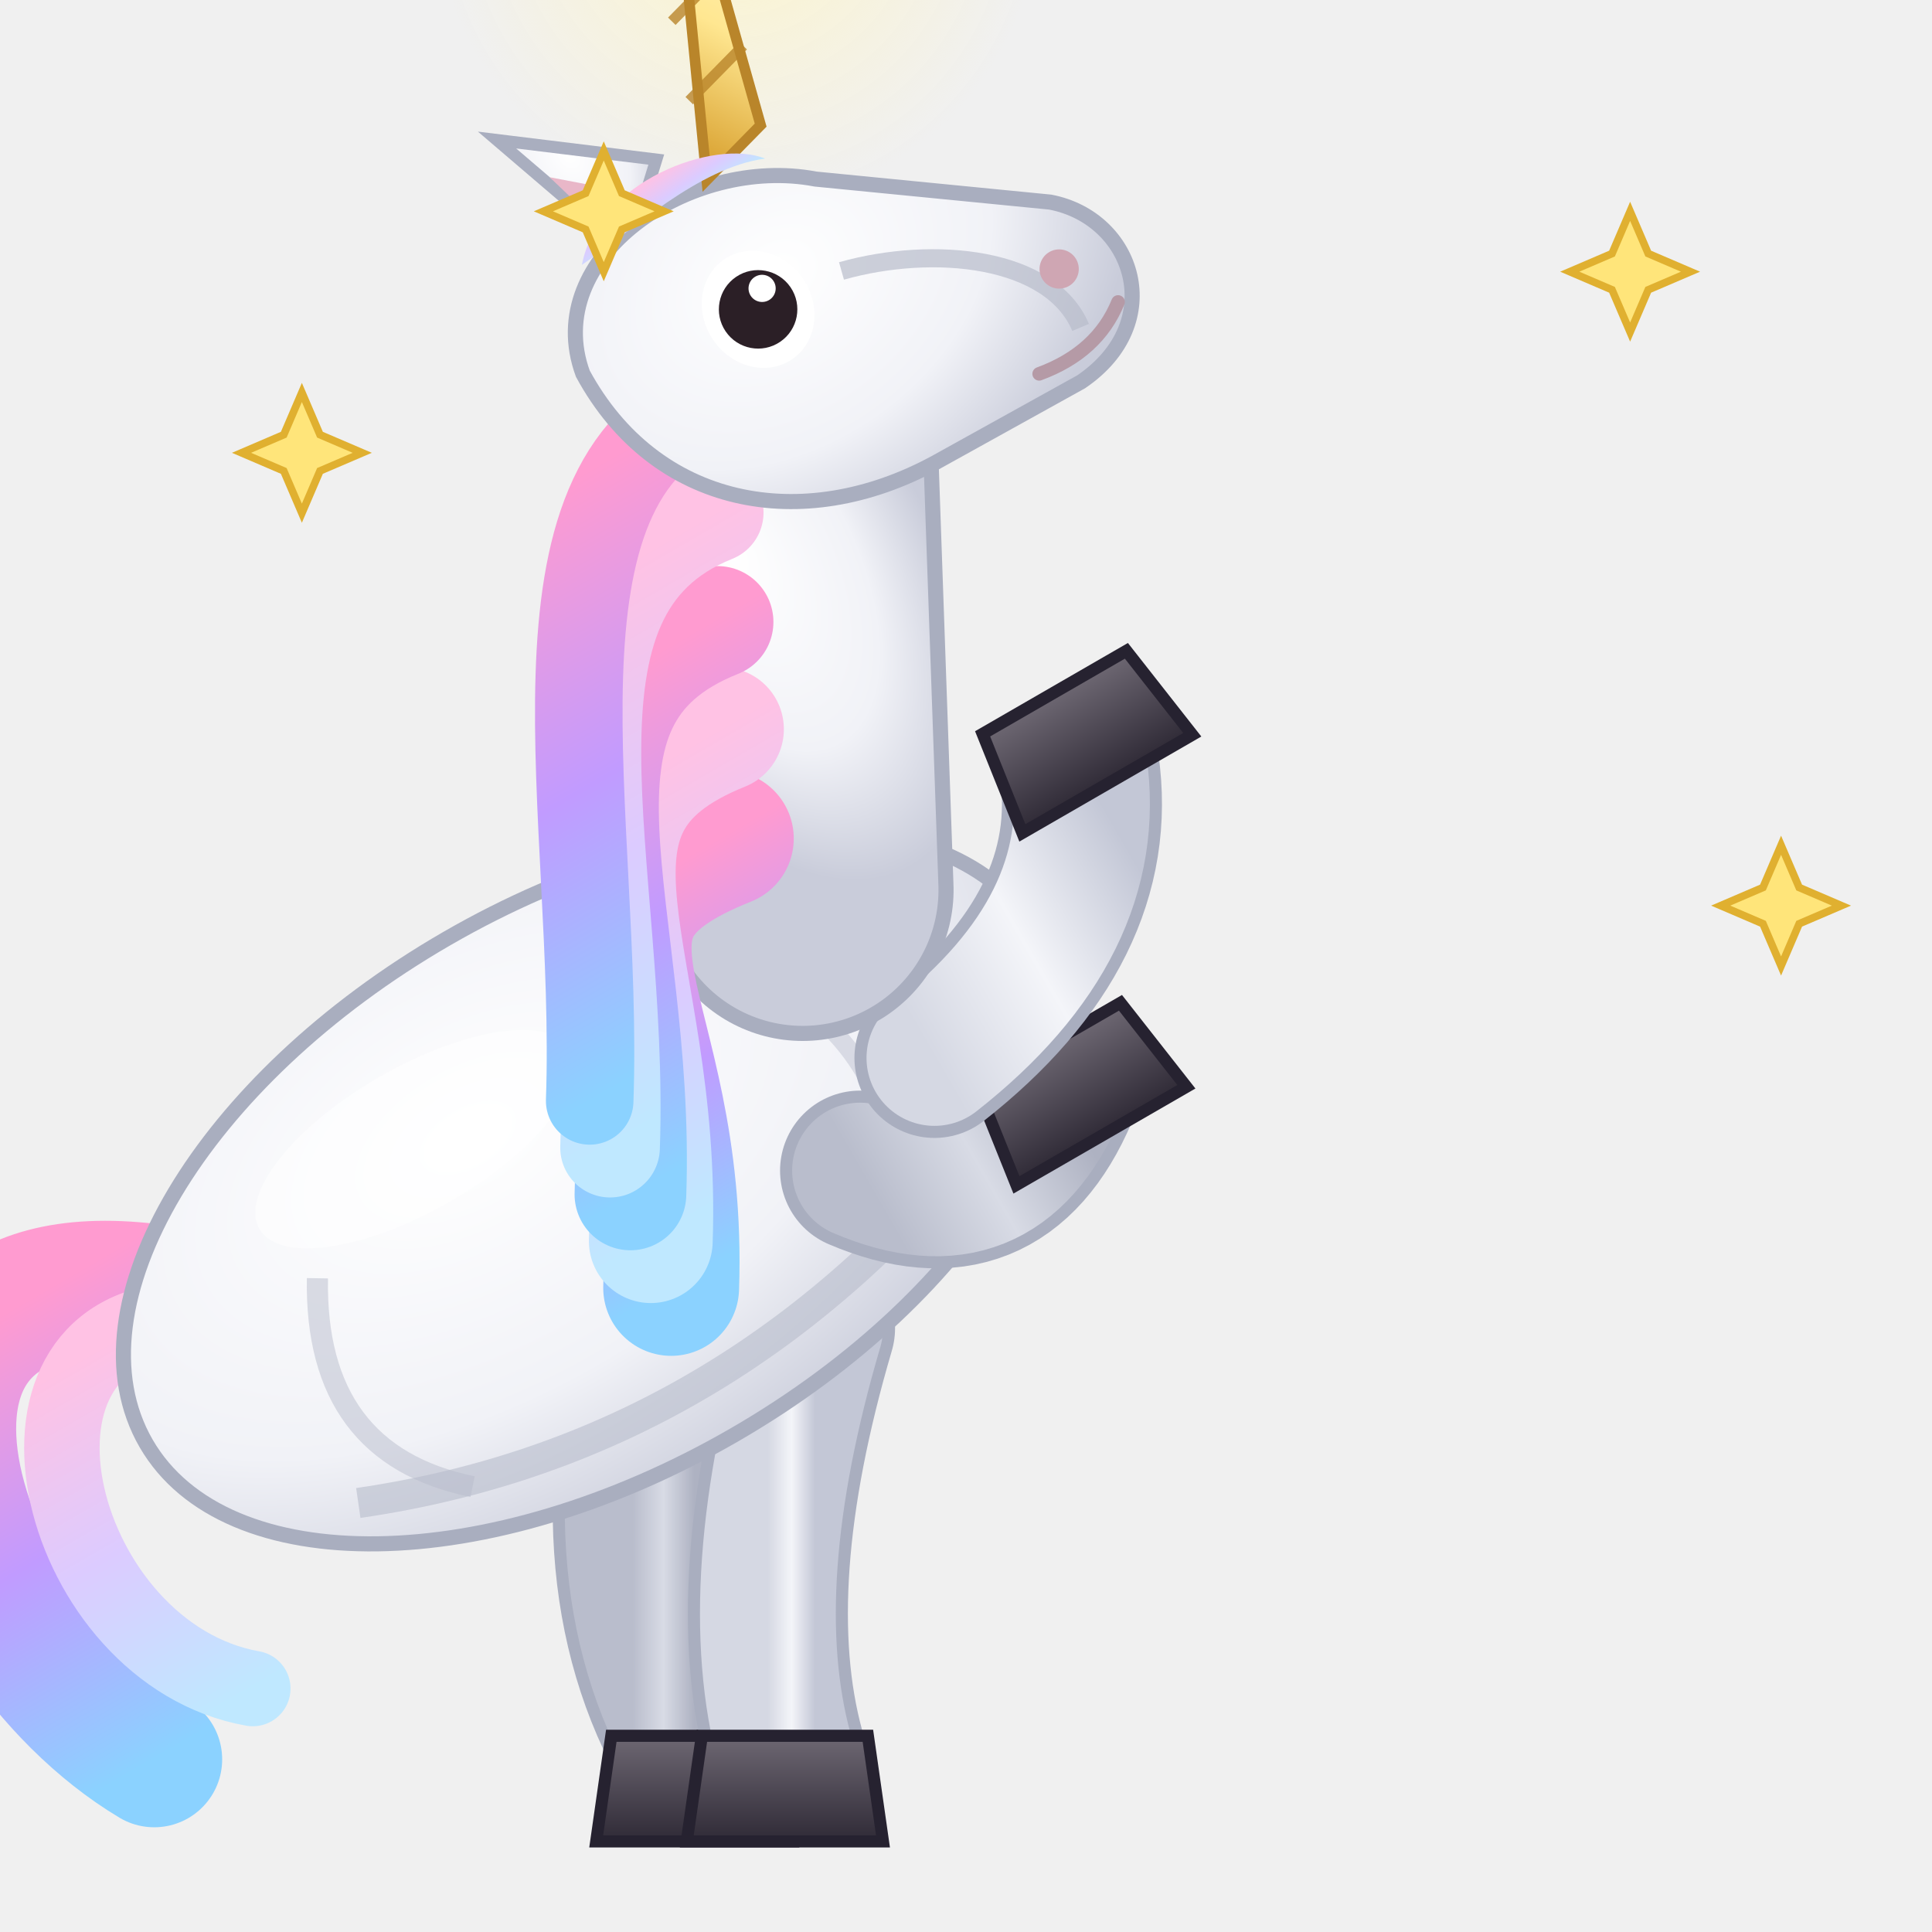
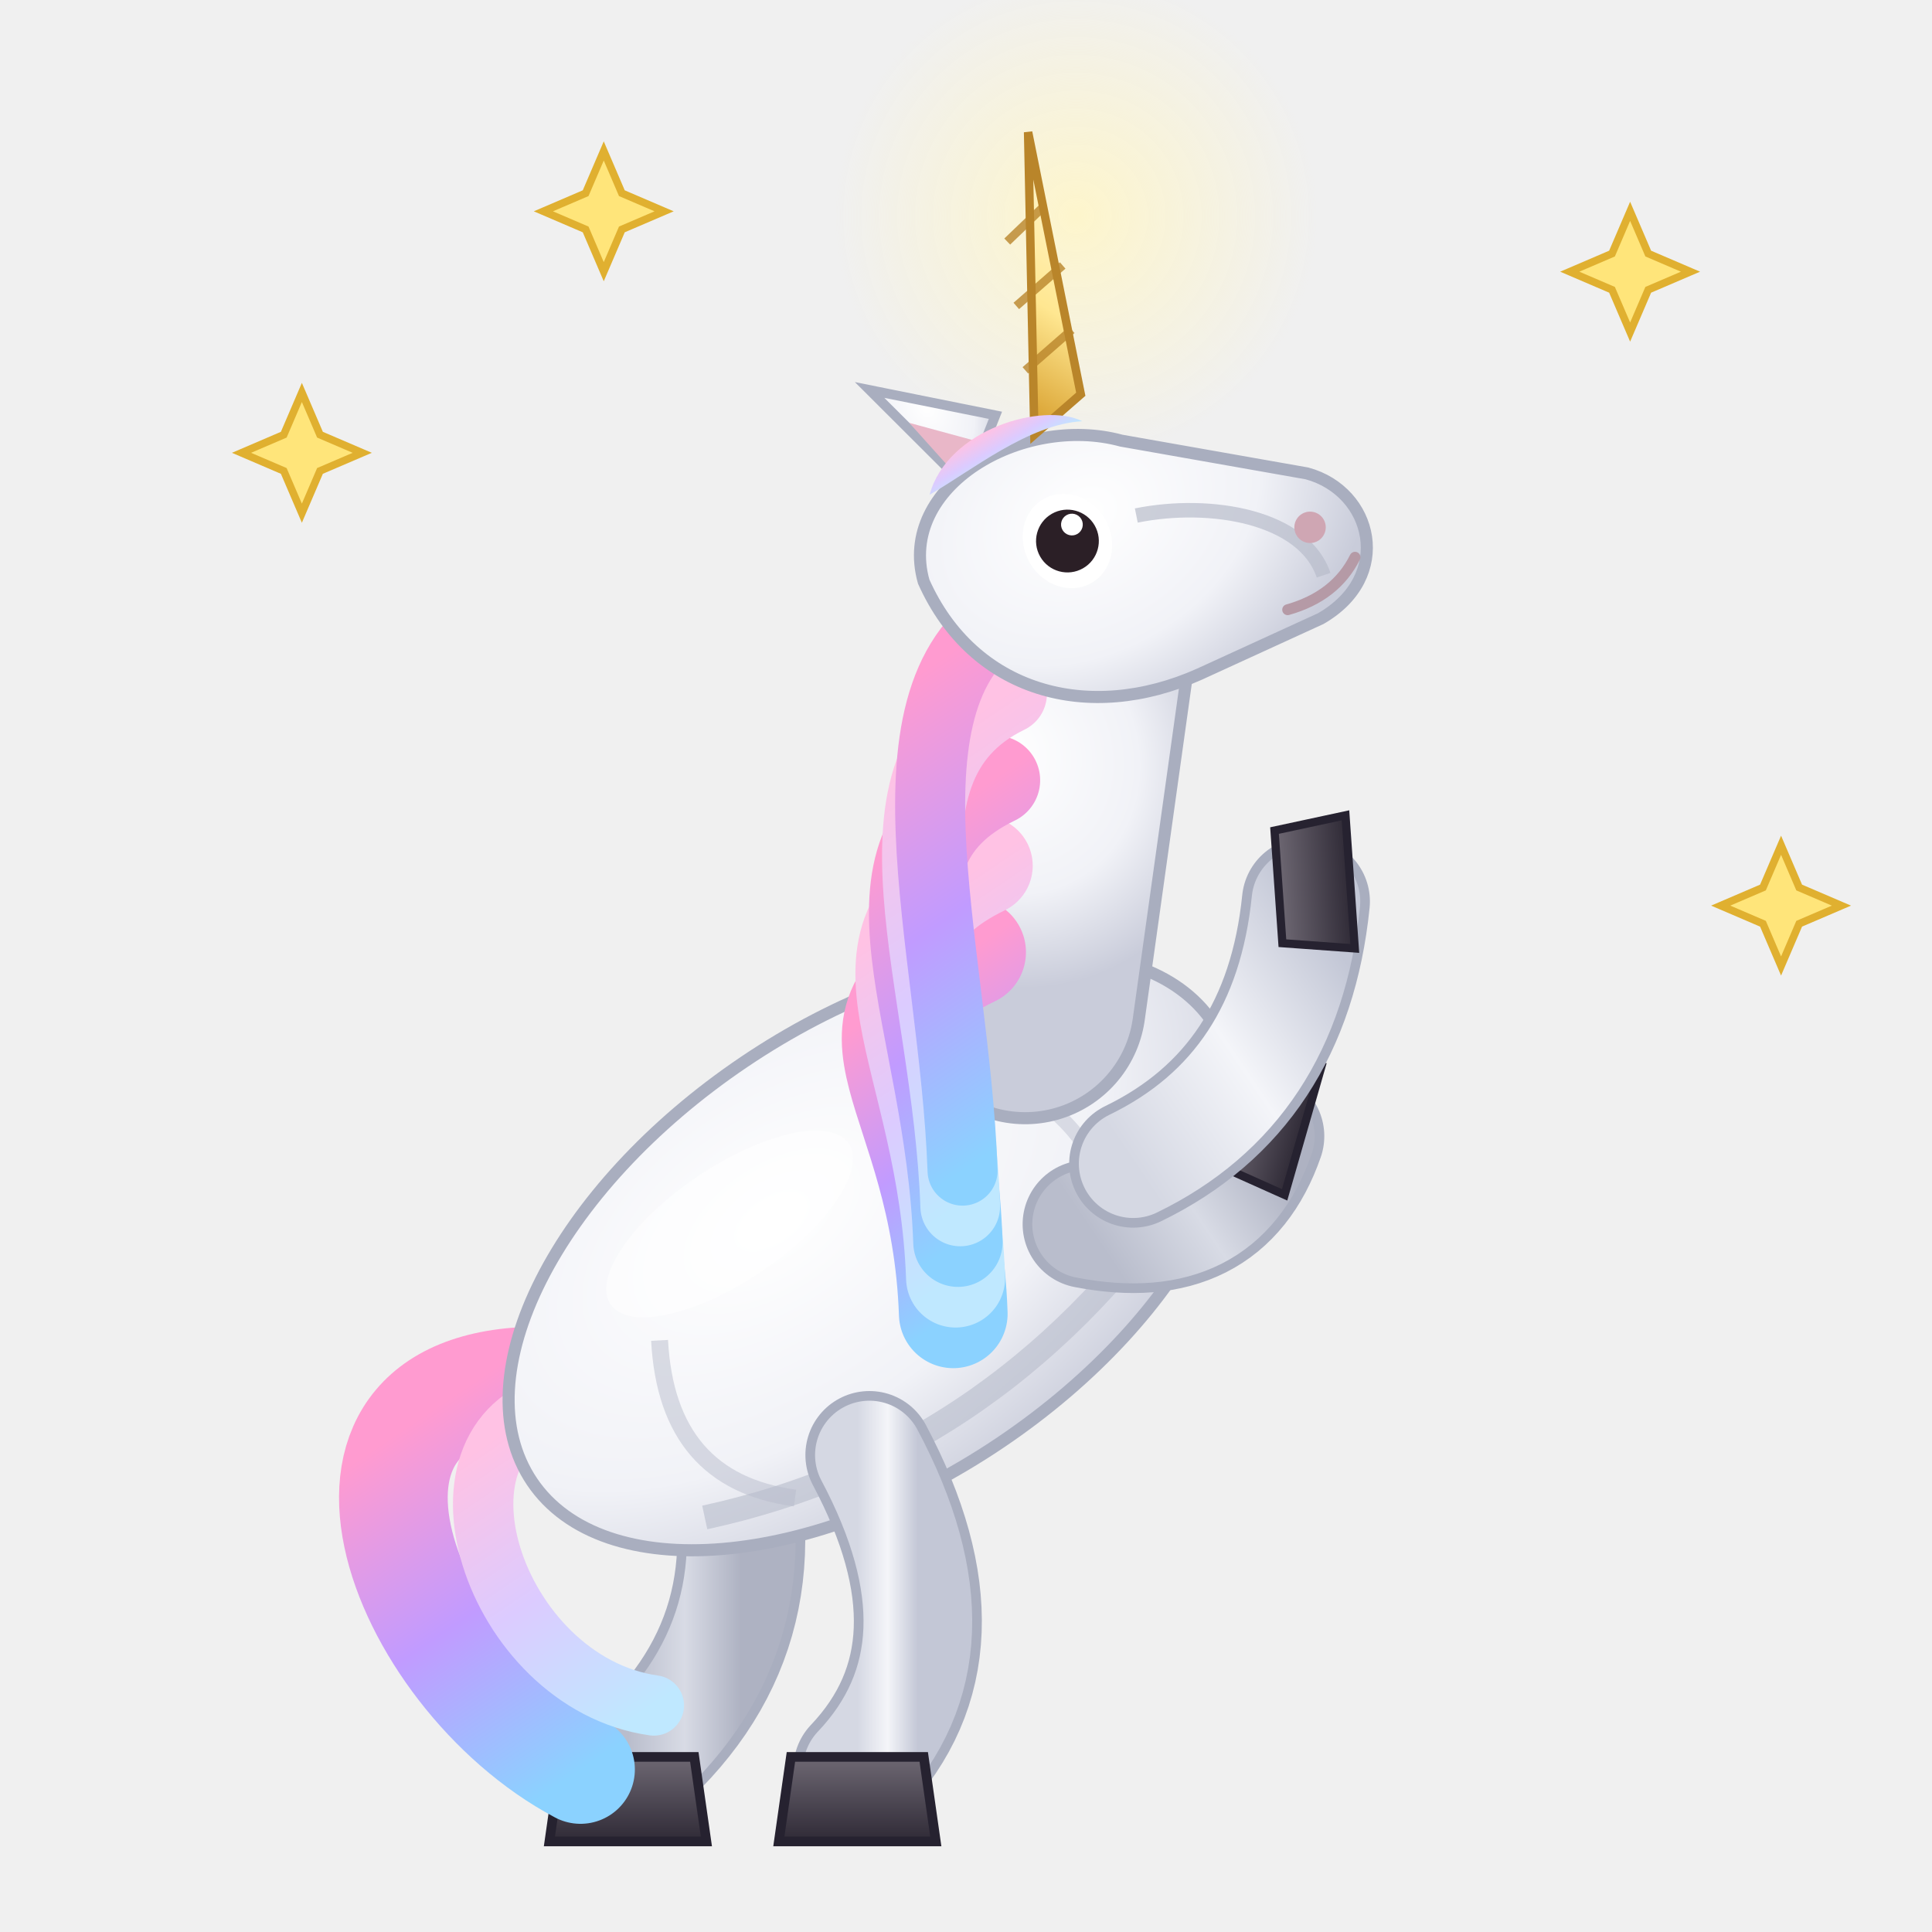
<svg xmlns="http://www.w3.org/2000/svg" viewBox="0 0 128 128" width="128" height="128">
  <defs>
    <radialGradient id="coat" cx="0.42" cy="0.32" r="0.75">
      <stop offset="0" stop-color="#FFFFFF" />
      <stop offset="0.6" stop-color="#F1F2F7" />
      <stop offset="1" stop-color="#C9CCDA" />
    </radialGradient>
    <linearGradient id="coatLeg" x1="0" y1="0" x2="1" y2="0">
      <stop offset="0" stop-color="#D5D8E3" />
      <stop offset="0.5" stop-color="#F4F5F9" />
      <stop offset="1" stop-color="#C3C7D6" />
    </linearGradient>
    <linearGradient id="coatLegBack" x1="0" y1="0" x2="1" y2="0">
      <stop offset="0" stop-color="#B9BDCC" />
      <stop offset="0.5" stop-color="#D8DBE5" />
      <stop offset="1" stop-color="#AEB2C2" />
    </linearGradient>
    <linearGradient id="horn" x1="0" y1="1" x2="1" y2="0">
      <stop offset="0" stop-color="#D59A26" />
      <stop offset="0.45" stop-color="#FFE791" />
      <stop offset="1" stop-color="#FFF8D6" />
    </linearGradient>
    <linearGradient id="mane" x1="0" y1="0" x2="0" y2="1">
      <stop offset="0" stop-color="#FF9BD0" />
      <stop offset="0.5" stop-color="#C19BFF" />
      <stop offset="1" stop-color="#8BD2FF" />
    </linearGradient>
    <linearGradient id="mane2" x1="0" y1="0" x2="0" y2="1">
      <stop offset="0" stop-color="#FFC2E4" />
      <stop offset="0.5" stop-color="#DCCBFF" />
      <stop offset="1" stop-color="#BFE8FF" />
    </linearGradient>
    <linearGradient id="hoof" x1="0" y1="0" x2="0" y2="1">
      <stop offset="0" stop-color="#6E6873" />
      <stop offset="1" stop-color="#2F2A36" />
    </linearGradient>
    <radialGradient id="glow" cx="0.5" cy="0.5" r="0.5">
      <stop offset="0" stop-color="#FFF6C8" stop-opacity="0.9" />
      <stop offset="1" stop-color="#FFF6C8" stop-opacity="0" />
    </radialGradient>
  </defs>
-   <path d="M 44 86 Q 39 104 46 116" fill="none" stroke="#A9AEBF" stroke-width="10.6" stroke-linecap="round" />
-   <path d="M 44 86 Q 39 104 46 116" fill="none" stroke="url(#coatLegBack)" stroke-width="9" stroke-linecap="round" />
-   <path d="M 40.5 115 h 11 l 1 7 h -13 z" fill="url(#hoof)" stroke="#262230" stroke-width="0.8" />
-   <path d="M 54 88 Q 49 105 52 116" fill="none" stroke="#A9AEBF" stroke-width="10.6" stroke-linecap="round" />
-   <path d="M 54 88 Q 49 105 52 116" fill="none" stroke="url(#coatLeg)" stroke-width="9" stroke-linecap="round" />
-   <path d="M 46.5 115 h 11 l 1 7 h -13 z" fill="url(#hoof)" stroke="#262230" stroke-width="0.8" />
-   <g transform="rotate(-30 48 122)">
-     <path d="M 34 72 C 16 57.6 10 84 18 98.4" fill="none" stroke="url(#mane)" stroke-width="9" stroke-linecap="round" />
-     <path d="M 34 74 C 22 68 16 89.2 26 97.6" fill="none" stroke="url(#mane2)" stroke-width="5" stroke-linecap="round" />
-     <ellipse cx="62" cy="80" rx="34" ry="19" fill="url(#coat)" stroke="#A9AEBF" stroke-width="1" />
-     <path d="M 38.2 90.45 Q 62 99.95 87.5 89.5" fill="none" stroke="#B8BCCB" stroke-width="2" opacity="0.6" />
-     <ellipse cx="53.5" cy="71.45" rx="11.9" ry="4.75" fill="#fff" opacity="0.5" />
-     <path d="M 43.3 76.2 q -6 10 2 17.1" fill="none" stroke="#B8BCCB" stroke-width="1.4" opacity="0.5" />
-     <path d="M 79 74.3 q 5 8 0 17.1" fill="none" stroke="#B8BCCB" stroke-width="1.2" opacity="0.45" />
-     <path d="M 78 88 q 6 8 14 2" fill="none" stroke="#A9AEBF" stroke-width="10.6" stroke-linecap="round" />
-     <path d="M 78 88 q 6 8 14 2" fill="none" stroke="url(#coatLegBack)" stroke-width="9" stroke-linecap="round" />
-     <path d="M 87.5 87 h 11 l 1 7 h -13 z" fill="url(#hoof)" stroke="#262230" stroke-width="0.8" />
-     <path d="M 86 84 q 14 -2 18 -12" fill="none" stroke="#A9AEBF" stroke-width="10.6" stroke-linecap="round" />
-     <path d="M 86 84 q 14 -2 18 -12" fill="none" stroke="url(#coatLeg)" stroke-width="9" stroke-linecap="round" />
-     <path d="M 99.5 67 h 11 l 1 7 h -13 z" fill="url(#hoof)" stroke="#262230" stroke-width="0.8" />
-     <path d="M 84 70 L 100.9 38.2" stroke="#A9AEBF" stroke-width="20" stroke-linecap="round" />
-     <path d="M 84 70 L 100.9 38.2" stroke="url(#coat)" stroke-width="18" stroke-linecap="round" />
-     <path d="M 81.3 64.5 C 67.275 62.474 73.275 72.474 63.275 88.474" fill="none" stroke="url(#mane)" stroke-width="9" stroke-linecap="round" />
-     <path d="M 84.7 58.1 C 70.656 56.117 73.656 69.117 63.656 85.117" fill="none" stroke="url(#mane2)" stroke-width="8.2" stroke-linecap="round" />
-     <path d="M 88.0 51.8 C 74.036 49.76 74.036 65.76 64.036 81.76" fill="none" stroke="url(#mane)" stroke-width="7.4" stroke-linecap="round" />
-     <path d="M 91.4 45.4 C 77.416 43.402 74.416 62.402 64.416 78.402" fill="none" stroke="url(#mane2)" stroke-width="6.6" stroke-linecap="round" />
-     <path d="M 94.8 39.0 C 80.796 37.045 74.796 59.045 64.796 75.045" fill="none" stroke="url(#mane)" stroke-width="5.8" stroke-linecap="round" />
-     <g transform="translate(100.9 38.2) rotate(-4.2)">
-       <circle cx="14" cy="-26" r="20" fill="url(#glow)" />
-       <path d="M -5 -11 l -3 -11 l 8 7 z" fill="url(#coat)" stroke="#A9AEBF" stroke-width="0.8" />
-       <path d="M -5 -11 l -1.5 -7 l 4 4 z" fill="#E9B7C8" />
-       <path d="M -12 -6 C -10 -14 2 -14 8 -8 L 20 2 C 24 6 22 13 15 13 L 4 12 C -6 11 -13 4 -12 -6 Z" fill="url(#coat)" stroke="#A9AEBF" stroke-width="1" />
-       <path d="M 6 -2 C 12 0 18 5 17 10" fill="none" stroke="#B8BCCB" stroke-width="1.2" opacity="0.7" />
-       <circle cx="18" cy="6" r="1.3" fill="#CFA6B3" />
-       <path d="M 13 11 q 4 1 7 -1" fill="none" stroke="#B59AA6" stroke-width="0.9" stroke-linecap="round" />
-       <path d="M 2 -12 L 7 -13 L 14 -34 Z" fill="url(#horn)" stroke="#B9852A" stroke-width="0.7" />
-       <path d="M 4 -17 l 5 -1 M 6 -22 l 5 -1 M 8 -27 l 4 -1" stroke="#B9852A" stroke-width="0.7" opacity="0.8" />
-       <ellipse cx="0" cy="-3" rx="3.6" ry="4" fill="#FFF" />
-       <circle cx="0" cy="-3" r="2.6" fill="#2B1F26" />
-       <circle cx="1" cy="-4" r="0.9" fill="#fff" />
-       <path d="M -8 -12 C -4 -16 4 -14 6 -11 C 2 -13 -4 -12 -8 -12 Z" fill="url(#mane2)" />
+   <g transform="translate(64 122) scale(0.8) translate(-64 -122)">
+     <path d="M 44 88 Q 49 105 36 116" fill="none" stroke="#A9AEBF" stroke-width="10.6" stroke-linecap="round" />
+     <path d="M 44 88 Q 49 105 36 116" fill="none" stroke="url(#coatLegBack)" stroke-width="9" stroke-linecap="round" />
+     <path d="M 30.5 115 h 11 l 1 7 h -13 z" fill="url(#hoof)" stroke="#262230" stroke-width="0.8" />
+     <g transform="rotate(-34 48 86)">
+       <path d="M 34 74 C 16 61 10 87 18 102" fill="none" stroke="url(#mane)" stroke-width="9" stroke-linecap="round" />
+       <path d="M 34 76 C 22 71 16 92 26 101" fill="none" stroke="url(#mane2)" stroke-width="5" stroke-linecap="round" />
+       <ellipse cx="62" cy="80" rx="34" ry="19" fill="url(#coat)" stroke="#A9AEBF" stroke-width="1" />
+       <path d="M 38.2 90.45 Q 62 99.95 87.5 89.5" fill="none" stroke="#B8BCCB" stroke-width="2" opacity="0.6" />
+       <ellipse cx="53.5" cy="71.45" rx="11.9" ry="4.75" fill="#fff" opacity="0.5" />
+       <path d="M 43.3 76.2 q -6 10 2 17.1" fill="none" stroke="#B8BCCB" stroke-width="1.4" opacity="0.5" />
+       <path d="M 79 74.3 q 5 8 0 17.1" fill="none" stroke="#B8BCCB" stroke-width="1.2" opacity="0.45" />
+       <path d="M 78 88 q 8 8 16 2" fill="none" stroke="#A9AEBF" stroke-width="10.6" stroke-linecap="round" />
+       <path d="M 78 88 q 8 8 16 2" fill="none" stroke="url(#coatLegBack)" stroke-width="9" stroke-linecap="round" />
+       <g transform="translate(95 89) rotate(-40) scale(0.85)">
+         <path d="M -5.5 -3 h 11 l 1 7 h -13 z" fill="url(#hoof)" stroke="#262230" stroke-width="0.8" />
+       </g>
+       <path d="M 84 86 q 14 2 24 -10" fill="none" stroke="#A9AEBF" stroke-width="10.6" stroke-linecap="round" />
+       <path d="M 84 86 q 14 2 24 -10" fill="none" stroke="url(#coatLeg)" stroke-width="9" stroke-linecap="round" />
+       <g transform="translate(109 75) rotate(-60) scale(0.85)">
+         <path d="M -5.5 -3 h 11 l 1 7 h -13 z" fill="url(#hoof)" stroke="#262230" stroke-width="0.8" />
+       </g>
+       <path d="M 84 70 L 108.1 43.2" stroke="#A9AEBF" stroke-width="20" stroke-linecap="round" />
+       <path d="M 84 70 L 108.1 43.2" stroke="url(#coat)" stroke-width="18" stroke-linecap="round" />
+       <path d="M 82.7 64.0 C 68.693 61.979 74.693 71.979 64.693 87.979" fill="none" stroke="url(#mane)" stroke-width="9" stroke-linecap="round" />
+       <path d="M 87.5 58.6 C 73.511 56.628 76.511 69.628 66.511 85.628" fill="none" stroke="url(#mane2)" stroke-width="8.2" stroke-linecap="round" />
+       <path d="M 92.3 53.3 C 78.329 51.278 78.329 67.278 68.329 83.278" fill="none" stroke="url(#mane)" stroke-width="7.4" stroke-linecap="round" />
+       <path d="M 97.1 47.9 C 83.146 45.927 80.146 64.927 70.146 80.927" fill="none" stroke="url(#mane2)" stroke-width="6.6" stroke-linecap="round" />
+       <path d="M 102.0 42.6 C 87.964 40.576 81.964 62.576 71.964 78.576" fill="none" stroke="url(#mane)" stroke-width="5.8" stroke-linecap="round" />
+       <g transform="translate(108.1 43.2) rotate(4.2)">
+         <circle cx="14" cy="-26" r="20" fill="url(#glow)" />
+         <path d="M -5 -11 l -3 -11 l 8 7 z" fill="url(#coat)" stroke="#A9AEBF" stroke-width="0.8" />
+         <path d="M -5 -11 l -1.5 -7 l 4 4 z" fill="#E9B7C8" />
+         <path d="M -12 -6 C -10 -14 2 -14 8 -8 L 20 2 C 24 6 22 13 15 13 L 4 12 C -6 11 -13 4 -12 -6 Z" fill="url(#coat)" stroke="#A9AEBF" stroke-width="1" />
+         <path d="M 6 -2 C 12 0 18 5 17 10" fill="none" stroke="#B8BCCB" stroke-width="1.2" opacity="0.7" />
+         <circle cx="18" cy="6" r="1.3" fill="#CFA6B3" />
+         <path d="M 13 11 q 4 1 7 -1" fill="none" stroke="#B59AA6" stroke-width="0.9" stroke-linecap="round" />
+         <path d="M 2 -12 L 7 -13 L 14 -34 Z" fill="url(#horn)" stroke="#B9852A" stroke-width="0.7" />
+         <path d="M 4 -17 l 5 -1 M 6 -22 l 5 -1 M 8 -27 l 4 -1" stroke="#B9852A" stroke-width="0.7" opacity="0.8" />
+         <ellipse cx="0" cy="-3" rx="3.6" ry="4" fill="#FFF" />
+         <circle cx="0" cy="-3" r="2.6" fill="#2B1F26" />
+         <circle cx="1" cy="-4" r="0.9" fill="#fff" />
+         <path d="M -8 -12 C -4 -16 4 -14 6 -11 C 2 -13 -4 -12 -8 -12 Z" fill="url(#mane2)" />
+       </g>
    </g>
+     <path d="M 56 90 Q 64.5 106 55 116" fill="none" stroke="#A9AEBF" stroke-width="10.6" stroke-linecap="round" />
+     <path d="M 56 90 Q 64.5 106 55 116" fill="none" stroke="url(#coatLeg)" stroke-width="9" stroke-linecap="round" />
+     <path d="M 49.5 115 h 11 l 1 7 h -13 z" fill="url(#hoof)" stroke="#262230" stroke-width="0.8" />
  </g>
  <path d="M 20 26 l 1.2 2.8 l 2.8 1.2 l -2.8 1.2 l -1.2 2.8 l -1.2 -2.8 l -2.8 -1.2 l 2.8 -1.2 z" fill="#FFE57A" stroke="#E0B030" stroke-width="0.5" />
  <path d="M 108 14 l 1.2 2.8 l 2.8 1.2 l -2.8 1.2 l -1.2 2.8 l -1.2 -2.8 l -2.8 -1.2 l 2.8 -1.2 z" fill="#FFE57A" stroke="#E0B030" stroke-width="0.5" />
  <path d="M 40 10 l 1.2 2.8 l 2.8 1.2 l -2.8 1.2 l -1.2 2.8 l -1.2 -2.8 l -2.8 -1.2 l 2.8 -1.2 z" fill="#FFE57A" stroke="#E0B030" stroke-width="0.5" />
  <path d="M 118 56 l 1.2 2.8 l 2.8 1.2 l -2.8 1.2 l -1.2 2.8 l -1.2 -2.8 l -2.8 -1.2 l 2.8 -1.2 z" fill="#FFE57A" stroke="#E0B030" stroke-width="0.5" />
</svg>
